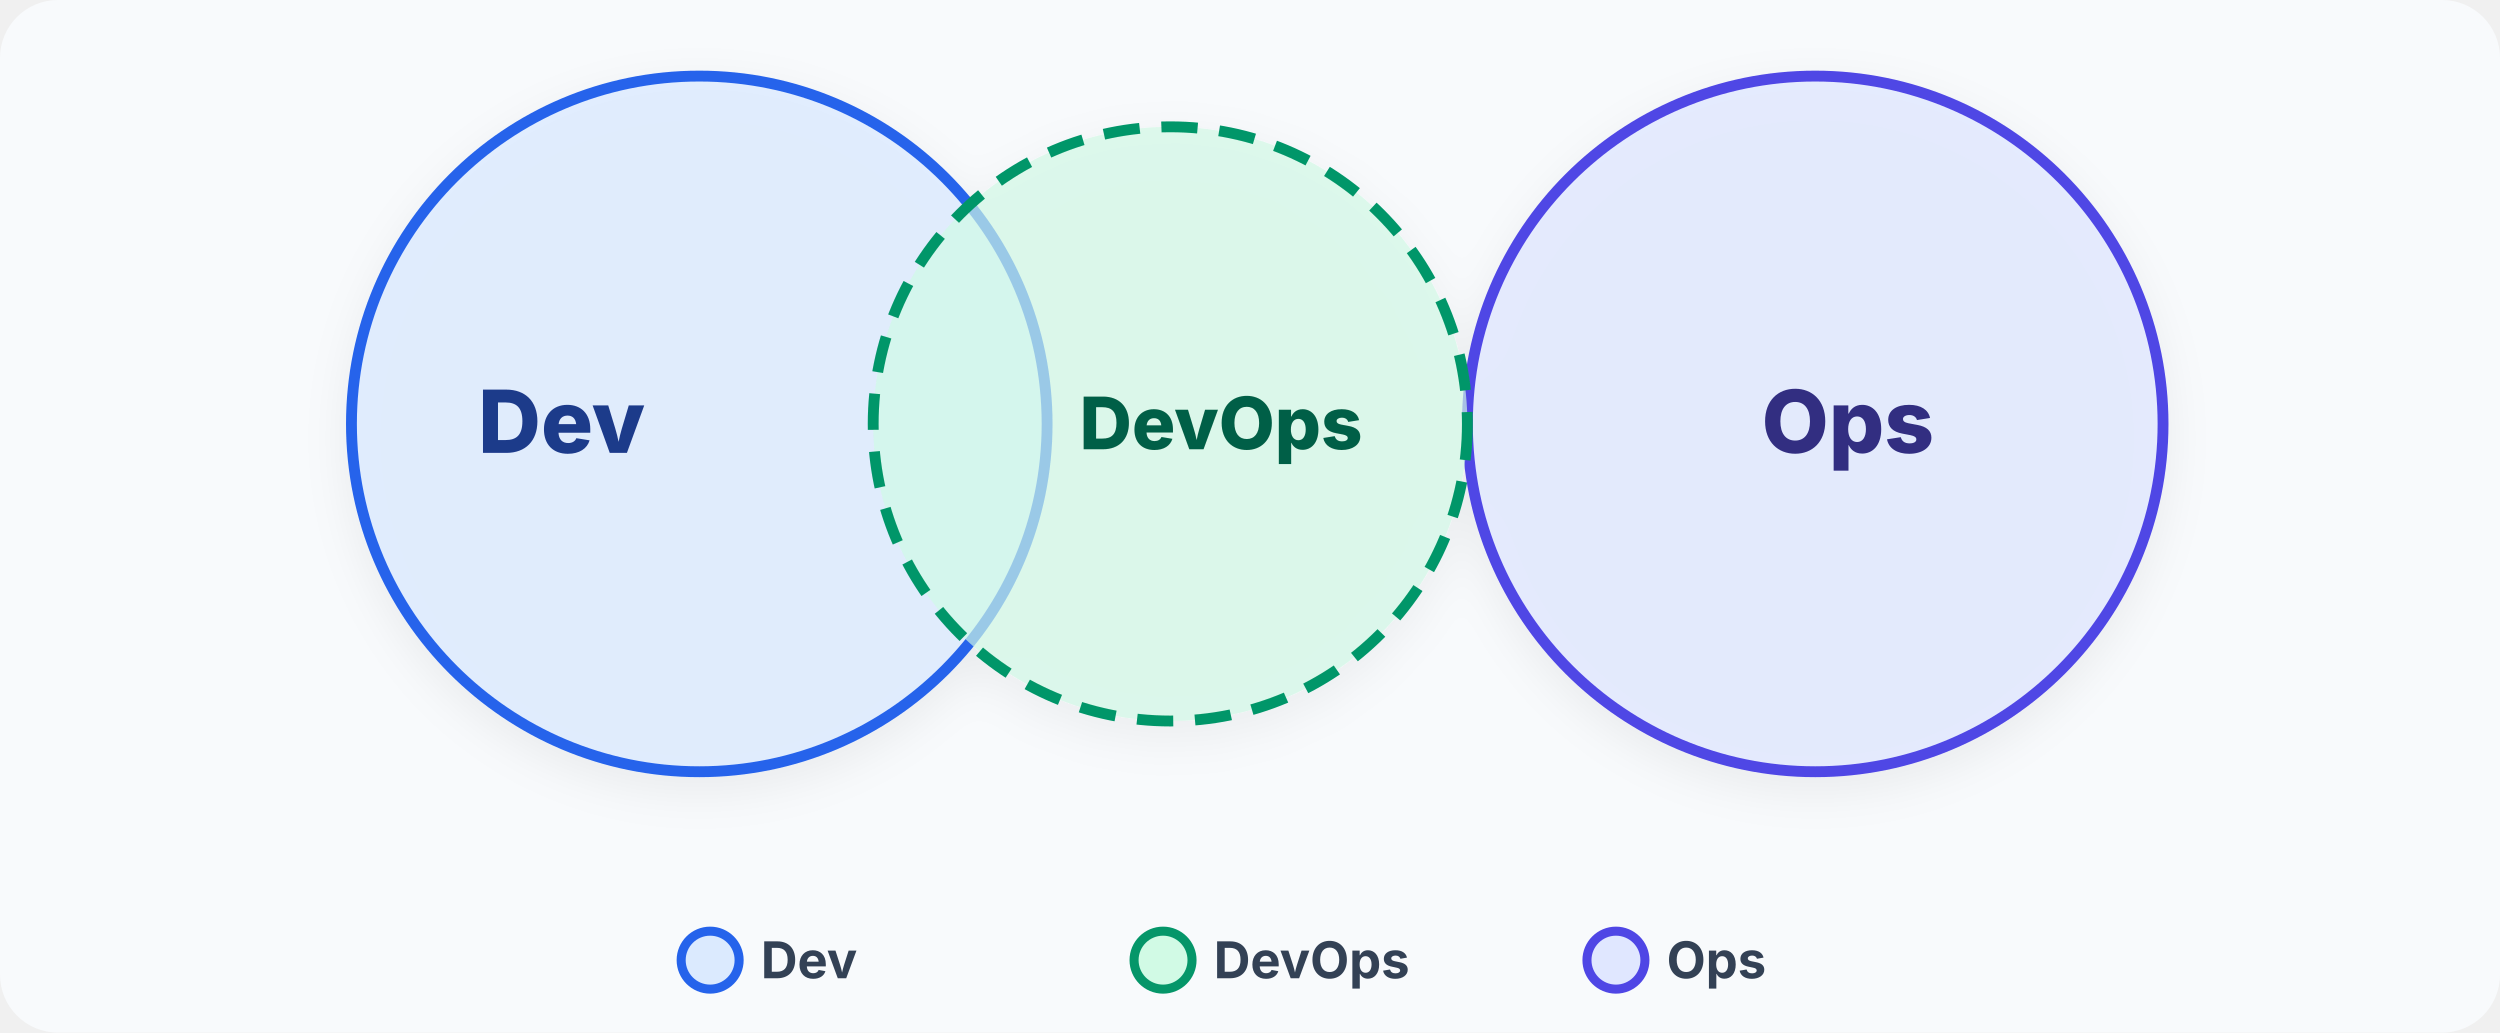
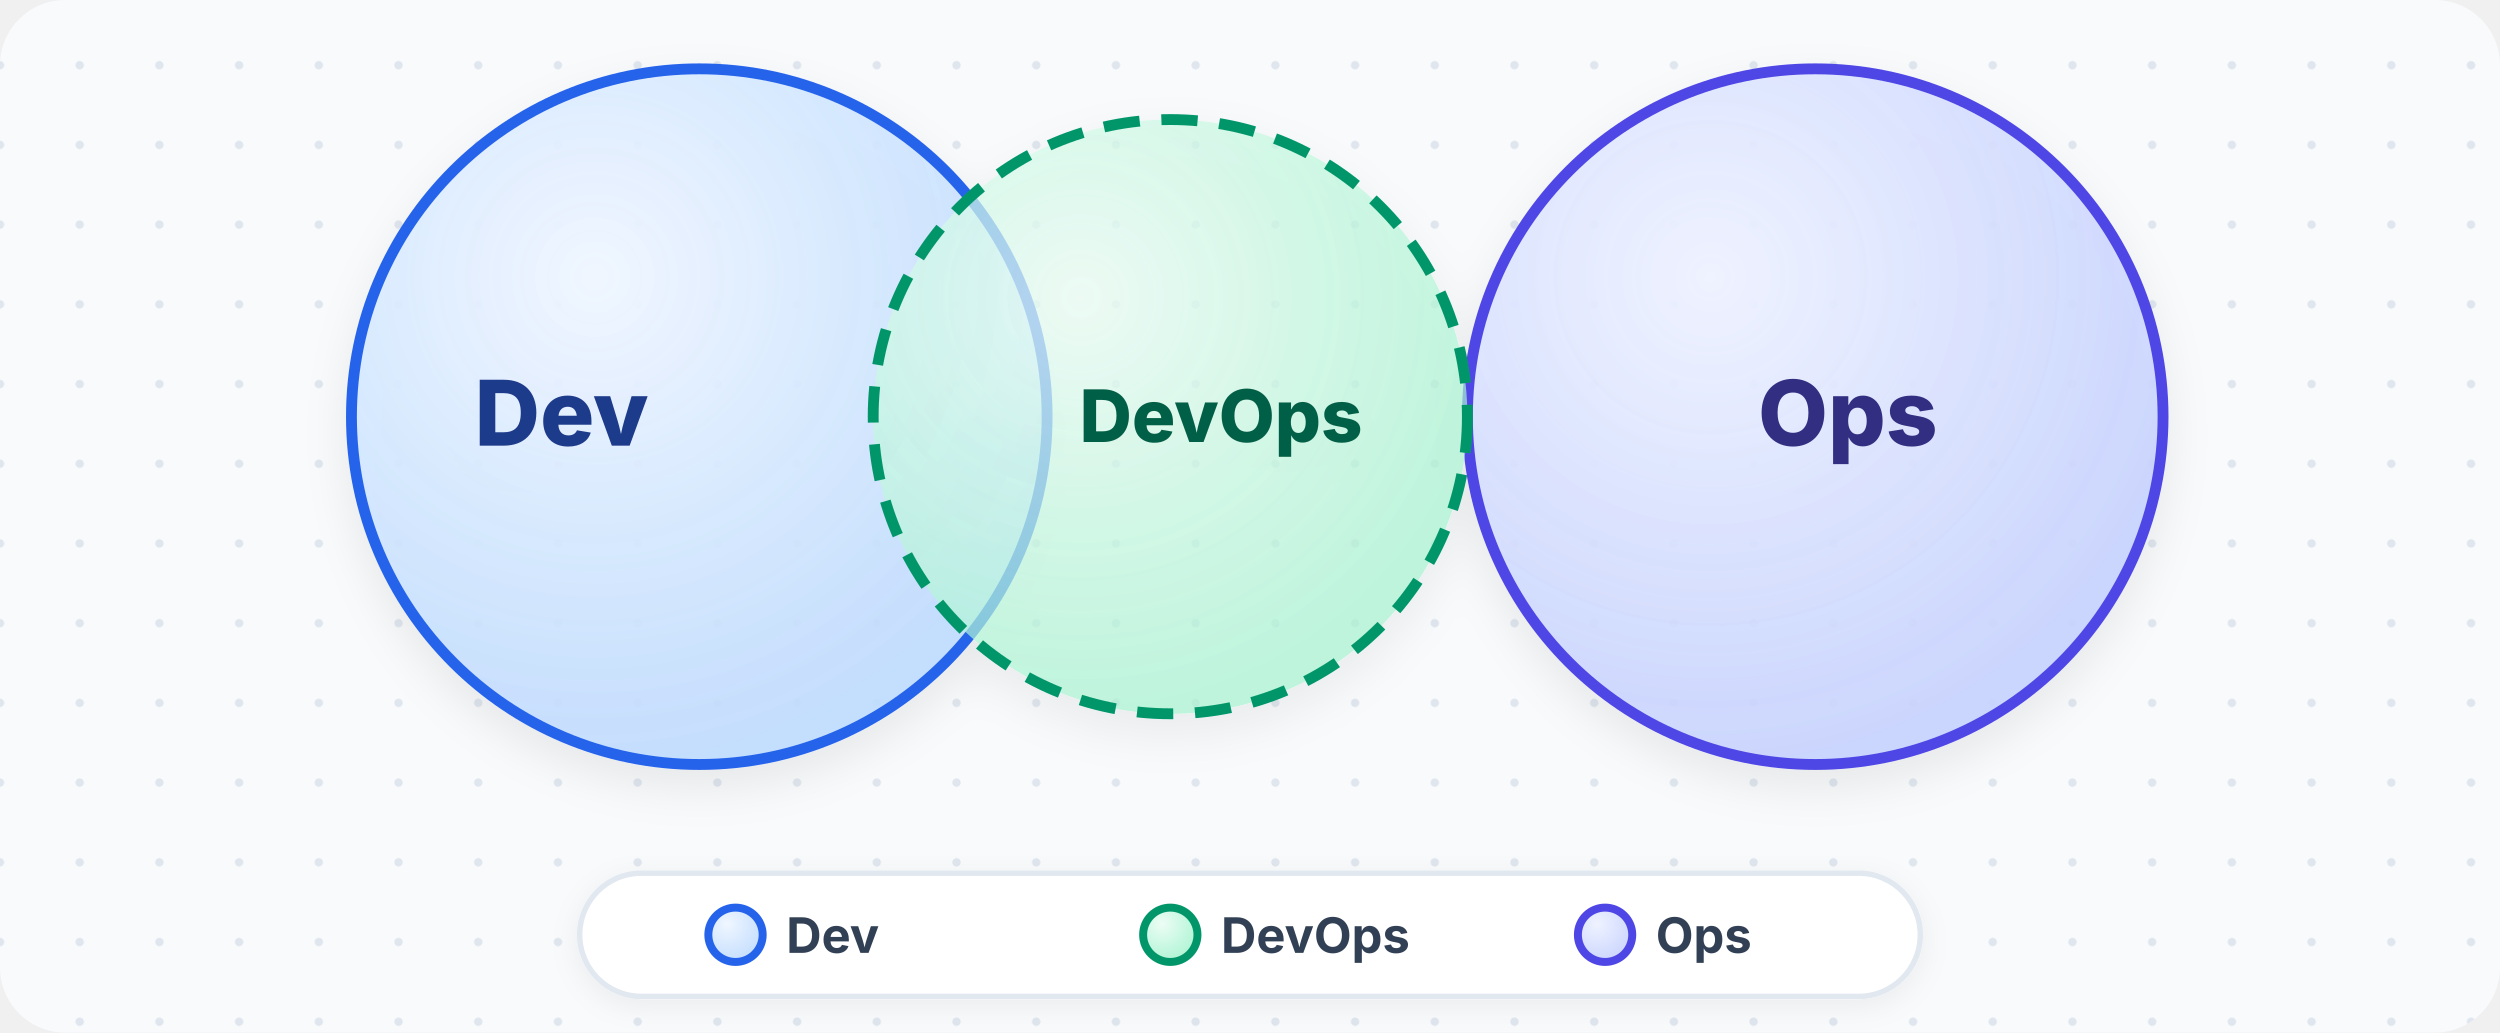
<svg xmlns="http://www.w3.org/2000/svg" viewBox="55 15 690 285" width="690" height="285" font-family="'Inter', -apple-system, BlinkMacSystemFont, 'Segoe UI', sans-serif">
  <defs>
+     <pattern id="tpDots" width="22" height="22" patternUnits="userSpaceOnUse">
+       <circle cx="11" cy="11" r="1.15" fill="#cbd5e1" fill-opacity="0.55" />
+     </pattern>
+     <radialGradient id="gradDev" cx="35%" cy="30%" r="70%">
+       <stop offset="0%" stop-color="#eff6ff" stop-opacity="0.95" />
+       <stop offset="100%" stop-color="#bfdbfe" stop-opacity="0.88" />
+     </radialGradient>
+     <radialGradient id="gradOps" cx="35%" cy="30%" r="70%">
+       <stop offset="0%" stop-color="#eef2ff" stop-opacity="0.95" />
+       <stop offset="100%" stop-color="#c7d2fe" stop-opacity="0.88" />
+     </radialGradient>
+     <radialGradient id="gradAnti" cx="35%" cy="30%" r="70%">
+       <stop offset="0%" stop-color="#fff1f2" stop-opacity="0.96" />
+       <stop offset="100%" stop-color="#fecdd3" stop-opacity="0.90" />
+     </radialGradient>
+     <radialGradient id="gradDevOps" cx="35%" cy="30%" r="70%">
+       <stop offset="0%" stop-color="#ecfdf5" stop-opacity="0.95" />
+       <stop offset="100%" stop-color="#a7f3d0" stop-opacity="0.88" />
+     </radialGradient>
+     <radialGradient id="gradDBA" cx="35%" cy="30%" r="70%">
+       <stop offset="0%" stop-color="#fff7ed" stop-opacity="0.96" />
+       <stop offset="100%" stop-color="#fed7aa" stop-opacity="0.90" />
+     </radialGradient>
+     <radialGradient id="gradSRE" cx="35%" cy="30%" r="70%">
+       <stop offset="0%" stop-color="#ecfeff" stop-opacity="0.95" />
+       <stop offset="100%" stop-color="#a5f3fc" stop-opacity="0.88" />
+     </radialGradient>
    <filter id="tpShadow" x="-10%" y="-10%" width="120%" height="125%">
-       <feDropShadow dx="0" dy="4" stdDeviation="6" flood-color="#0f172a" flood-opacity="0.07" />
+       <feDropShadow dx="0" dy="5" stdDeviation="6" flood-color="#0f172a" flood-opacity="0.08" />
+     </filter>
+     <filter id="legShadow" x="-10%" y="-20%" width="120%" height="150%">
+       <feDropShadow dx="0" dy="2" stdDeviation="4" flood-color="#0f172a" flood-opacity="0.06" />
    </filter>
  </defs>
-   <rect x="55" y="15" width="690" height="285" rx="16" fill="#f8fafc" />
+   <rect x="55" y="15" width="690" height="285" rx="18" fill="#f8fafc" />
+   <rect x="55" y="15" width="690" height="285" rx="18" fill="url(#tpDots)" />
  <g filter="url(#tpShadow)">
-     <circle cx="248" cy="132" r="96" fill="#dbeafe" fill-opacity="0.82" stroke="#2563eb" stroke-width="3" />
-     <text x="210" y="140" font-size="24" font-weight="800" fill="#1e3a8a" text-anchor="middle">Dev</text>
-     <circle cx="556" cy="132" r="96" fill="#e0e7ff" fill-opacity="0.82" stroke="#4f46e5" stroke-width="3" />
-     <text x="565" y="140" font-size="24" font-weight="800" fill="#312e81" text-anchor="middle">Ops</text>
-     <circle cx="378" cy="132" r="82" fill="#d1fae5" fill-opacity="0.68" stroke="#059669" stroke-width="3" stroke-dasharray="10 6" />
-     <text x="392" y="139" font-size="20" font-weight="800" fill="#065f46" text-anchor="middle">DevOps</text>
+     <circle cx="248" cy="130" r="96" fill="url(#gradDev)" stroke="#2563eb" stroke-width="3" />
+     <text x="210" y="138" font-size="25" font-weight="800" fill="#1e3a8a" text-anchor="middle">Dev</text>
+     <circle cx="556" cy="130" r="96" fill="url(#gradOps)" stroke="#4f46e5" stroke-width="3" />
+     <text x="565" y="138" font-size="25" font-weight="800" fill="#312e81" text-anchor="middle">Ops</text>
+     <circle cx="378" cy="130" r="82" fill="url(#gradDevOps)" fill-opacity="0.78" stroke="#059669" stroke-width="3" stroke-dasharray="10 6" />
+     <text x="392" y="137" font-size="20" font-weight="800" fill="#065f46" text-anchor="middle">DevOps</text>
  </g>
-   <g>
-     <circle cx="251.0" cy="280" r="8" fill="#dbeafe" stroke="#2563eb" stroke-width="2.5" />
-     <text x="265.0" y="285" font-size="14" font-weight="700" fill="#334155">Dev</text>
-     <circle cx="376.0" cy="280" r="8" fill="#d1fae5" stroke="#059669" stroke-width="2.5" />
-     <text x="390.0" y="285" font-size="14" font-weight="700" fill="#334155">DevOps</text>
-     <circle cx="501.0" cy="280" r="8" fill="#e0e7ff" stroke="#4f46e5" stroke-width="2.5" />
-     <text x="515.0" y="285" font-size="14" font-weight="700" fill="#334155">Ops</text>
+   <g filter="url(#legShadow)">
+     <rect x="215.0" y="256" width="370.0" height="34" rx="17" fill="#ffffff" stroke="#e2e8f0" stroke-width="1.5" />
+     <circle cx="258.0" cy="273" r="7.5" fill="url(#gradDev)" stroke="#2563eb" stroke-width="2.2" />
+     <text x="272.0" y="278" font-size="13.5" font-weight="700" fill="#334155">Dev</text>
+     <circle cx="378.0" cy="273" r="7.5" fill="url(#gradDevOps)" stroke="#059669" stroke-width="2.2" />
+     <text x="392.0" y="278" font-size="13.5" font-weight="700" fill="#334155">DevOps</text>
+     <circle cx="498.0" cy="273" r="7.5" fill="url(#gradOps)" stroke="#4f46e5" stroke-width="2.2" />
+     <text x="512.0" y="278" font-size="13.5" font-weight="700" fill="#334155">Ops</text>
  </g>
</svg>
